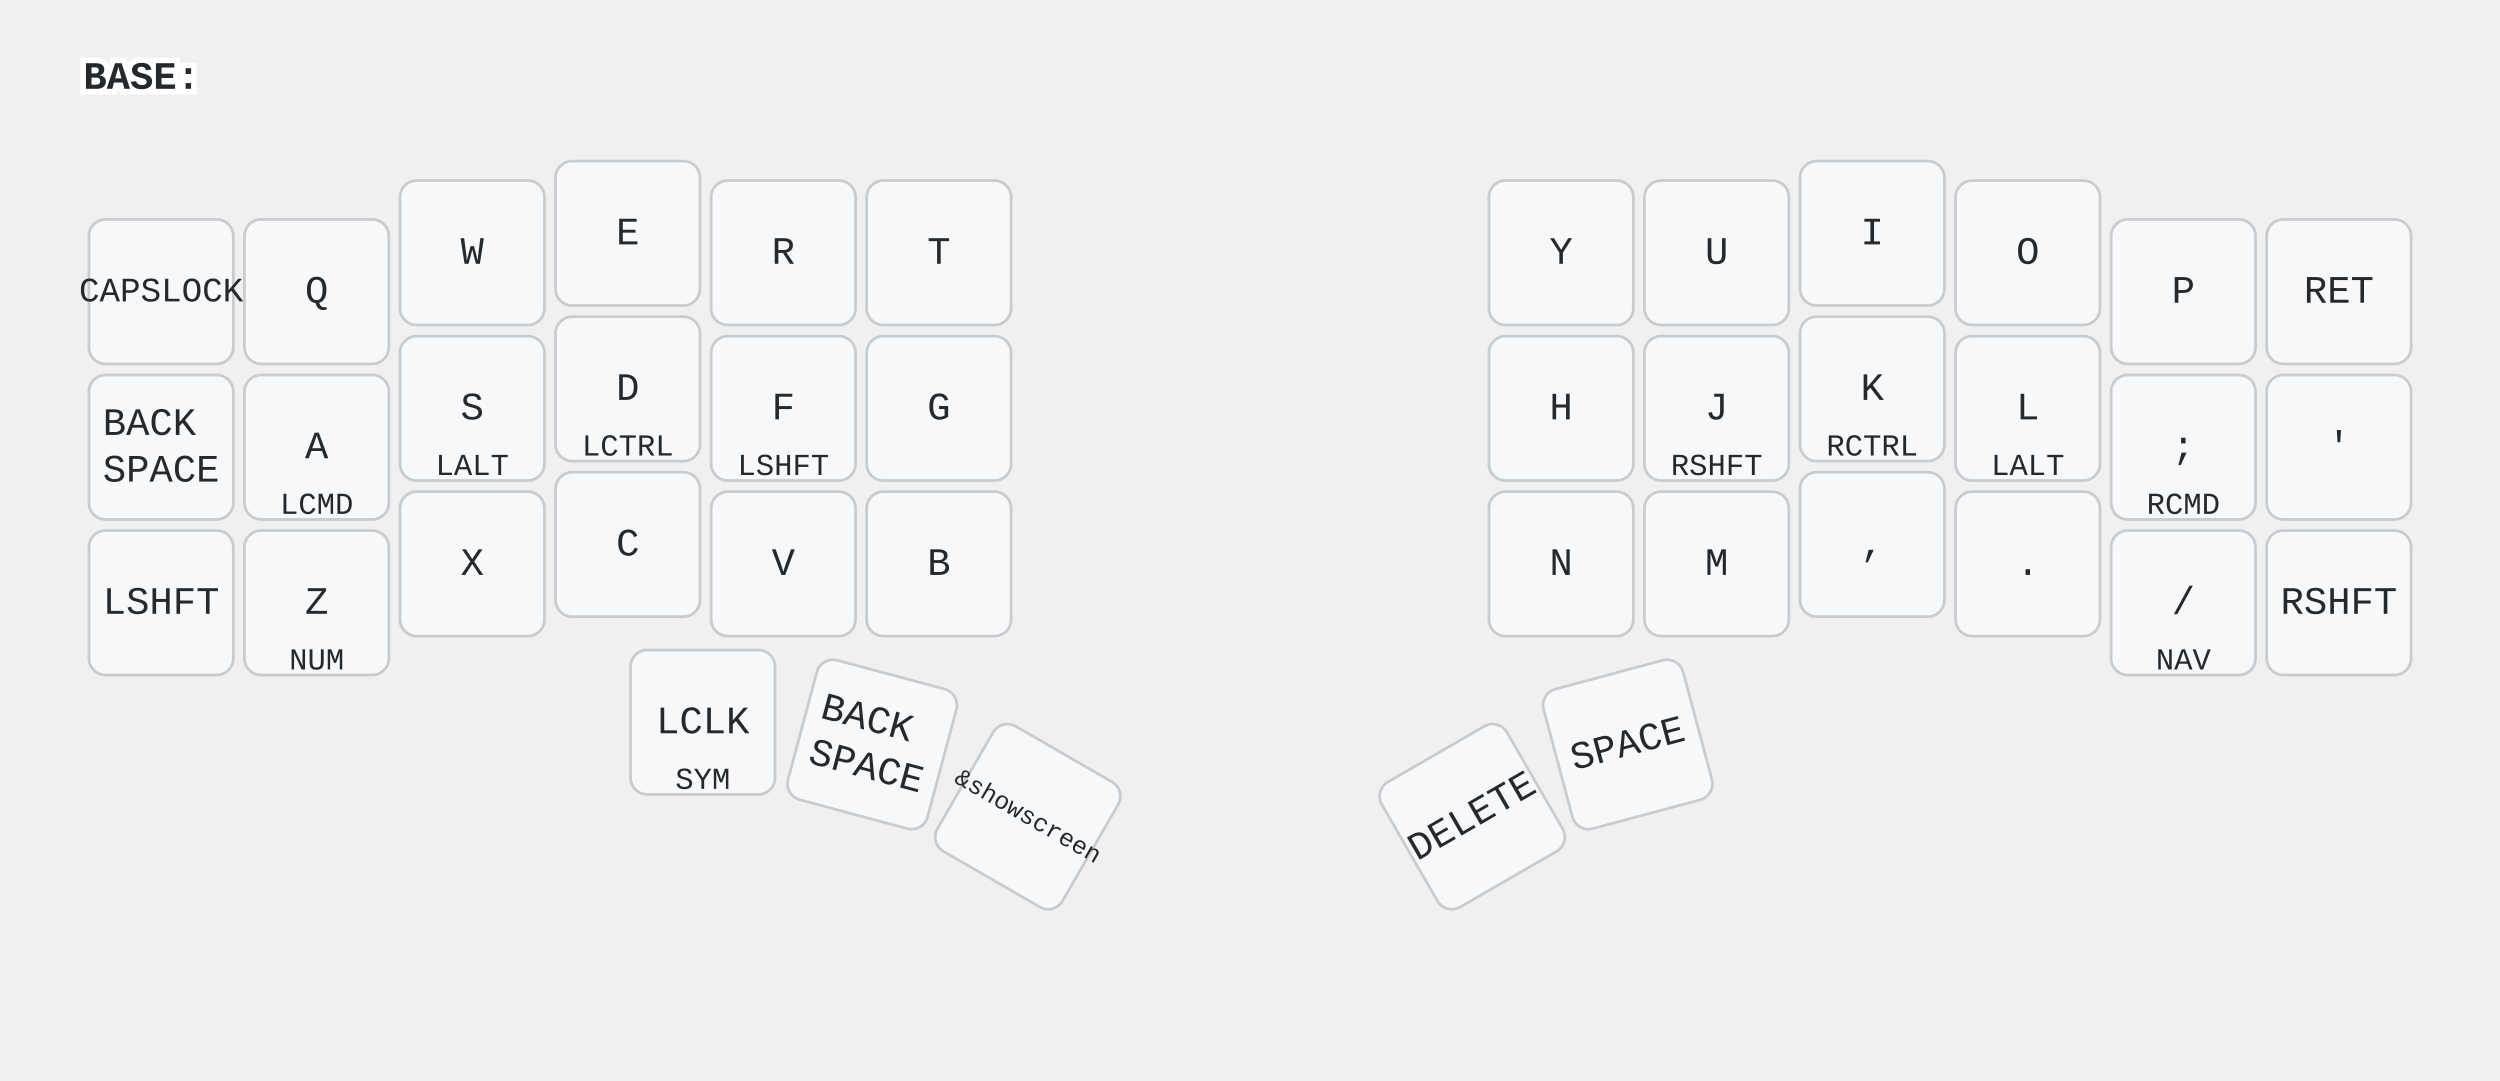
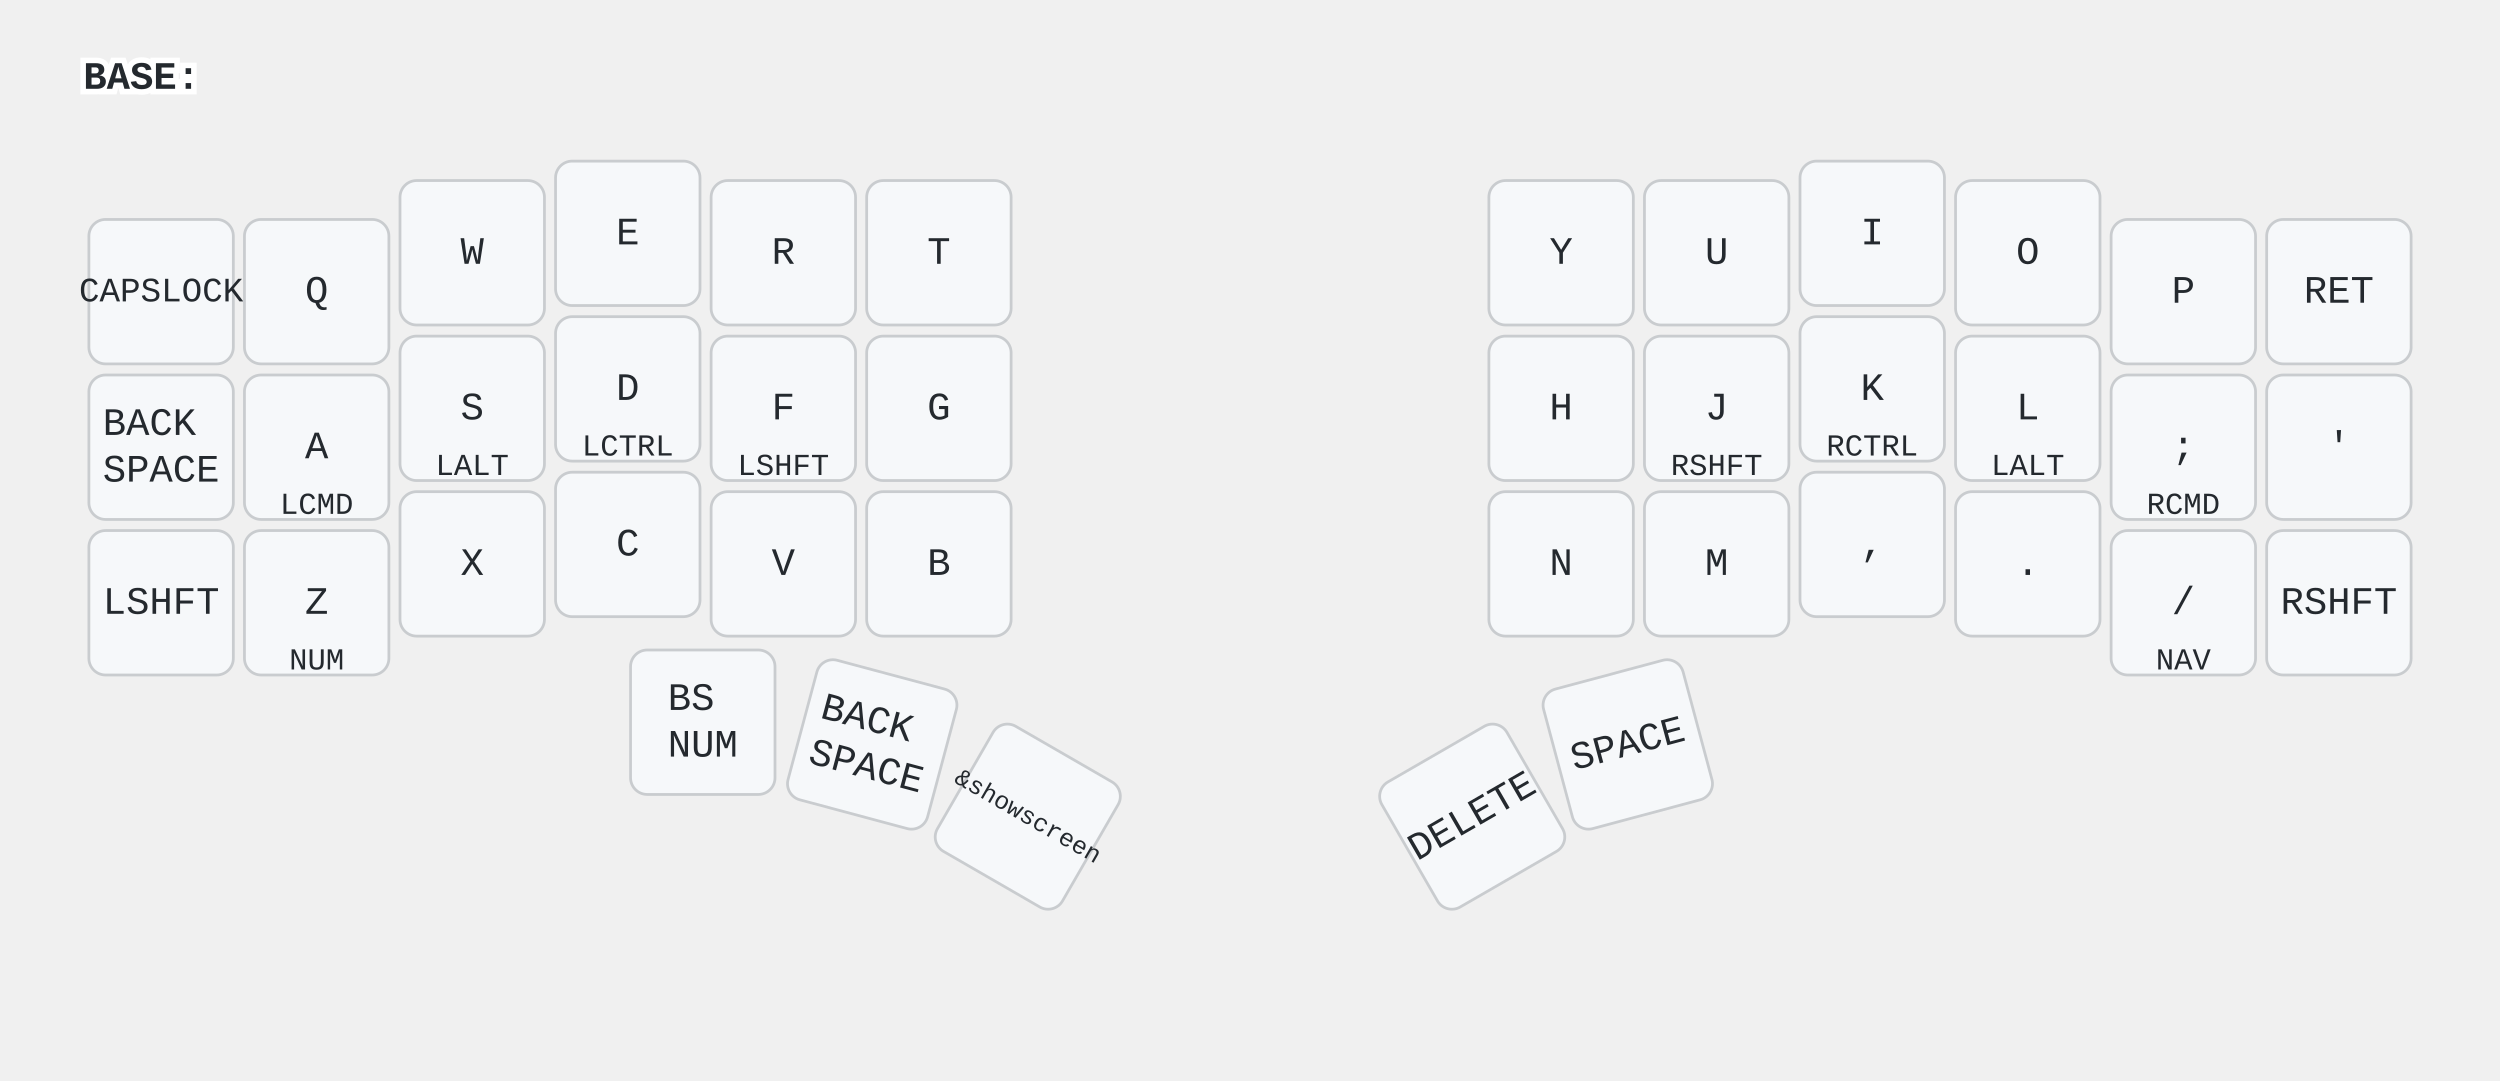
<svg xmlns="http://www.w3.org/2000/svg" width="900" height="389" viewBox="0 0 900 389" class="keymap">
  <style>/* inherit to force styles through use tags */
svg path {
    fill: inherit;
}

/* font and background color specifications */
svg.keymap {
    font-family: SFMono-Regular,Consolas,Liberation Mono,Menlo,monospace;
    font-size: 14px;
    font-kerning: normal;
    text-rendering: optimizeLegibility;
    fill: #24292e;
}

/* default key styling */
rect.key {
    fill: #f6f8fa;
}

rect.key, rect.combo {
    stroke: #c9cccf;
    stroke-width: 1;
}

/* default key side styling, only used is draw_key_sides is set */
rect.side {
    filter: brightness(90%);
}

/* color accent for combo boxes */
rect.combo, rect.combo-separate {
    fill: #cdf;
}

/* color accent for held keys */
rect.held, rect.combo.held {
    fill: #fdd;
}

/* color accent for ghost (optional) keys */
rect.ghost, rect.combo.ghost {
    stroke-dasharray: 4, 4;
    stroke-width: 2;
}

text {
    text-anchor: middle;
    dominant-baseline: middle;
}

/* styling for layer labels */
text.label {
    font-weight: bold;
    text-anchor: start;
    stroke: white;
    stroke-width: 4;
    paint-order: stroke;
}

/* styling for optional footer */
text.footer {
    text-anchor: end;
    dominant-baseline: auto;
    stroke: white;
    stroke-width: 4;
    paint-order: stroke;
}

/* styling for combo tap, and key non-tap label text */
text.combo, text.hold, text.shifted, text.left, text.right {
    font-size: 11px;
}

text.hold {
    text-anchor: middle;
    dominant-baseline: auto;
}

text.shifted {
    text-anchor: middle;
    dominant-baseline: hanging;
}

text.left {
    text-anchor: start;
}

text.right {
    text-anchor: end;
}

text.layer-activator {
    text-decoration: underline;
}

/* styling for hold/shifted label text in combo box */
text.combo.hold, text.combo.shifted, text.combo.left, text.combo.right {
    font-size: 8px;
}

/* lighter symbol for transparent keys */
text.trans {
    fill: #7b7e81;
}

/* styling for combo dendrons */
path.combo {
    stroke-width: 1;
    stroke: gray;
    fill: none;
}

/* Start Tabler Icons Cleanup */
/* cannot use height/width with glyphs */
.icon-tabler &gt; path {
    fill: inherit;
    stroke: inherit;
    stroke-width: 2;
}
/* hide tabler's default box */
.icon-tabler &gt; path[stroke="none"][fill="none"] {
    visibility: hidden;
}
/* End Tabler Icons Cleanup */

@media (prefers-color-scheme: dark) {
svg.keymap { fill: #d1d6db; }
rect.key { fill: #3f4750; }
rect.key, rect.combo { stroke: #60666c; }
rect.combo, rect.combo-separate { fill: #1f3d7a; }
rect.held, rect.combo.held { fill: #854747; }
text.label, text.footer { stroke: black; }
text.trans { fill: #7e8184; }
path.combo { stroke: #7f7f7f; }

}</style>
  <g transform="translate(30, 0)" class="layer-BASE">
    <text x="0" y="28" class="label" id="BASE">BASE:</text>
    <g transform="translate(0, 56)">
      <g transform="translate(28, 49)" class="key keypos-0">
        <rect rx="6" ry="6" x="-26" y="-26" width="52" height="52" class="key" />
        <text x="0" y="0" class="key tap">
          <tspan style="font-size: 88%">CAPSLOCK</tspan>
        </text>
      </g>
      <g transform="translate(84, 49)" class="key keypos-1">
        <rect rx="6" ry="6" x="-26" y="-26" width="52" height="52" class="key" />
        <text x="0" y="0" class="key tap">Q</text>
      </g>
      <g transform="translate(140, 35)" class="key keypos-2">
        <rect rx="6" ry="6" x="-26" y="-26" width="52" height="52" class="key" />
        <text x="0" y="0" class="key tap">W</text>
      </g>
      <g transform="translate(196, 28)" class="key keypos-3">
        <rect rx="6" ry="6" x="-26" y="-26" width="52" height="52" class="key" />
        <text x="0" y="0" class="key tap">E</text>
      </g>
      <g transform="translate(252, 35)" class="key keypos-4">
        <rect rx="6" ry="6" x="-26" y="-26" width="52" height="52" class="key" />
        <text x="0" y="0" class="key tap">R</text>
      </g>
      <g transform="translate(308, 35)" class="key keypos-5">
        <rect rx="6" ry="6" x="-26" y="-26" width="52" height="52" class="key" />
        <text x="0" y="0" class="key tap">T</text>
      </g>
      <g transform="translate(532, 35)" class="key keypos-6">
        <rect rx="6" ry="6" x="-26" y="-26" width="52" height="52" class="key" />
        <text x="0" y="0" class="key tap">Y</text>
      </g>
      <g transform="translate(588, 35)" class="key keypos-7">
        <rect rx="6" ry="6" x="-26" y="-26" width="52" height="52" class="key" />
        <text x="0" y="0" class="key tap">U</text>
      </g>
      <g transform="translate(644, 28)" class="key keypos-8">
        <rect rx="6" ry="6" x="-26" y="-26" width="52" height="52" class="key" />
        <text x="0" y="0" class="key tap">I</text>
      </g>
      <g transform="translate(700, 35)" class="key keypos-9">
        <rect rx="6" ry="6" x="-26" y="-26" width="52" height="52" class="key" />
        <text x="0" y="0" class="key tap">O</text>
      </g>
      <g transform="translate(756, 49)" class="key keypos-10">
        <rect rx="6" ry="6" x="-26" y="-26" width="52" height="52" class="key" />
        <text x="0" y="0" class="key tap">P</text>
      </g>
      <g transform="translate(812, 49)" class="key keypos-11">
        <rect rx="6" ry="6" x="-26" y="-26" width="52" height="52" class="key" />
        <text x="0" y="0" class="key tap">RET</text>
      </g>
      <g transform="translate(28, 105)" class="key keypos-12">
        <rect rx="6" ry="6" x="-26" y="-26" width="52" height="52" class="key" />
        <text x="0" y="0" class="key tap">
          <tspan x="0" dy="-0.6em">BACK</tspan>
          <tspan x="0" dy="1.2em">SPACE</tspan>
        </text>
      </g>
      <g transform="translate(84, 105)" class="key keypos-13">
        <rect rx="6" ry="6" x="-26" y="-26" width="52" height="52" class="key" />
        <text x="0" y="0" class="key tap">A</text>
        <text x="0" y="24" class="key hold">LCMD</text>
      </g>
      <g transform="translate(140, 91)" class="key keypos-14">
        <rect rx="6" ry="6" x="-26" y="-26" width="52" height="52" class="key" />
        <text x="0" y="0" class="key tap">S</text>
        <text x="0" y="24" class="key hold">LALT</text>
      </g>
      <g transform="translate(196, 84)" class="key keypos-15">
        <rect rx="6" ry="6" x="-26" y="-26" width="52" height="52" class="key" />
        <text x="0" y="0" class="key tap">D</text>
        <text x="0" y="24" class="key hold">LCTRL</text>
      </g>
      <g transform="translate(252, 91)" class="key keypos-16">
        <rect rx="6" ry="6" x="-26" y="-26" width="52" height="52" class="key" />
        <text x="0" y="0" class="key tap">F</text>
        <text x="0" y="24" class="key hold">LSHFT</text>
      </g>
      <g transform="translate(308, 91)" class="key keypos-17">
        <rect rx="6" ry="6" x="-26" y="-26" width="52" height="52" class="key" />
        <text x="0" y="0" class="key tap">G</text>
      </g>
      <g transform="translate(532, 91)" class="key keypos-18">
        <rect rx="6" ry="6" x="-26" y="-26" width="52" height="52" class="key" />
        <text x="0" y="0" class="key tap">H</text>
      </g>
      <g transform="translate(588, 91)" class="key keypos-19">
        <rect rx="6" ry="6" x="-26" y="-26" width="52" height="52" class="key" />
        <text x="0" y="0" class="key tap">J</text>
        <text x="0" y="24" class="key hold">RSHFT</text>
      </g>
      <g transform="translate(644, 84)" class="key keypos-20">
        <rect rx="6" ry="6" x="-26" y="-26" width="52" height="52" class="key" />
        <text x="0" y="0" class="key tap">K</text>
        <text x="0" y="24" class="key hold">RCTRL</text>
      </g>
      <g transform="translate(700, 91)" class="key keypos-21">
        <rect rx="6" ry="6" x="-26" y="-26" width="52" height="52" class="key" />
        <text x="0" y="0" class="key tap">L</text>
        <text x="0" y="24" class="key hold">LALT</text>
      </g>
      <g transform="translate(756, 105)" class="key keypos-22">
        <rect rx="6" ry="6" x="-26" y="-26" width="52" height="52" class="key" />
        <text x="0" y="0" class="key tap">;</text>
        <text x="0" y="24" class="key hold">RCMD</text>
      </g>
      <g transform="translate(812, 105)" class="key keypos-23">
        <rect rx="6" ry="6" x="-26" y="-26" width="52" height="52" class="key" />
        <text x="0" y="0" class="key tap">'</text>
      </g>
      <g transform="translate(28, 161)" class="key keypos-24">
        <rect rx="6" ry="6" x="-26" y="-26" width="52" height="52" class="key" />
        <text x="0" y="0" class="key tap">LSHFT</text>
      </g>
      <g transform="translate(84, 161)" class="key keypos-25">
        <rect rx="6" ry="6" x="-26" y="-26" width="52" height="52" class="key" />
        <text x="0" y="0" class="key tap">Z</text>
        <text x="0" y="24" class="key hold">NUM</text>
      </g>
      <g transform="translate(140, 147)" class="key keypos-26">
        <rect rx="6" ry="6" x="-26" y="-26" width="52" height="52" class="key" />
        <text x="0" y="0" class="key tap">X</text>
      </g>
      <g transform="translate(196, 140)" class="key keypos-27">
        <rect rx="6" ry="6" x="-26" y="-26" width="52" height="52" class="key" />
        <text x="0" y="0" class="key tap">C</text>
      </g>
      <g transform="translate(252, 147)" class="key keypos-28">
        <rect rx="6" ry="6" x="-26" y="-26" width="52" height="52" class="key" />
        <text x="0" y="0" class="key tap">V</text>
      </g>
      <g transform="translate(308, 147)" class="key keypos-29">
        <rect rx="6" ry="6" x="-26" y="-26" width="52" height="52" class="key" />
        <text x="0" y="0" class="key tap">B</text>
      </g>
      <g transform="translate(532, 147)" class="key keypos-30">
        <rect rx="6" ry="6" x="-26" y="-26" width="52" height="52" class="key" />
        <text x="0" y="0" class="key tap">N</text>
      </g>
      <g transform="translate(588, 147)" class="key keypos-31">
        <rect rx="6" ry="6" x="-26" y="-26" width="52" height="52" class="key" />
        <text x="0" y="0" class="key tap">M</text>
      </g>
      <g transform="translate(644, 140)" class="key keypos-32">
        <rect rx="6" ry="6" x="-26" y="-26" width="52" height="52" class="key" />
        <text x="0" y="0" class="key tap">,</text>
      </g>
      <g transform="translate(700, 147)" class="key keypos-33">
        <rect rx="6" ry="6" x="-26" y="-26" width="52" height="52" class="key" />
        <text x="0" y="0" class="key tap">.</text>
      </g>
      <g transform="translate(756, 161)" class="key keypos-34">
        <rect rx="6" ry="6" x="-26" y="-26" width="52" height="52" class="key" />
        <text x="0" y="0" class="key tap">/</text>
        <text x="0" y="24" class="key hold">NAV</text>
      </g>
      <g transform="translate(812, 161)" class="key keypos-35">
        <rect rx="6" ry="6" x="-26" y="-26" width="52" height="52" class="key" />
        <text x="0" y="0" class="key tap">RSHFT</text>
      </g>
      <g transform="translate(223, 204)" class="key keypos-36">
        <rect rx="6" ry="6" x="-26" y="-26" width="52" height="52" class="key" />
-         <text x="0" y="0" class="key tap">LCLK</text>
-         <text x="0" y="24" class="key hold">SYM</text>
+         <text x="0" y="0" class="key tap">
+           <tspan x="0" dy="-0.6em">BS</tspan>
+           <tspan x="0" dy="1.2em">NUM</tspan>
+         </text>
      </g>
      <g transform="translate(284, 212) rotate(15.0)" class="key keypos-37">
        <rect rx="6" ry="6" x="-26" y="-26" width="52" height="52" class="key" />
        <text x="0" y="0" class="key tap">
          <tspan x="0" dy="-0.6em">BACK</tspan>
          <tspan x="0" dy="1.2em">SPACE</tspan>
        </text>
      </g>
      <g transform="translate(340, 238) rotate(30.0)" class="key keypos-38">
        <rect rx="6" ry="6" x="-26" y="-26" width="52" height="52" class="key" />
        <text x="0" y="0" class="key tap">
          <tspan style="font-size: 64%">&amp;showscreen</tspan>
        </text>
      </g>
      <g transform="translate(500, 238) rotate(-30.0)" class="key keypos-39">
        <rect rx="6" ry="6" x="-26" y="-26" width="52" height="52" class="key" />
        <text x="0" y="0" class="key tap">DELETE</text>
      </g>
      <g transform="translate(556, 212) rotate(-15.0)" class="key keypos-40">
        <rect rx="6" ry="6" x="-26" y="-26" width="52" height="52" class="key" />
        <text x="0" y="0" class="key tap">SPACE</text>
      </g>
    </g>
  </g>
</svg>
